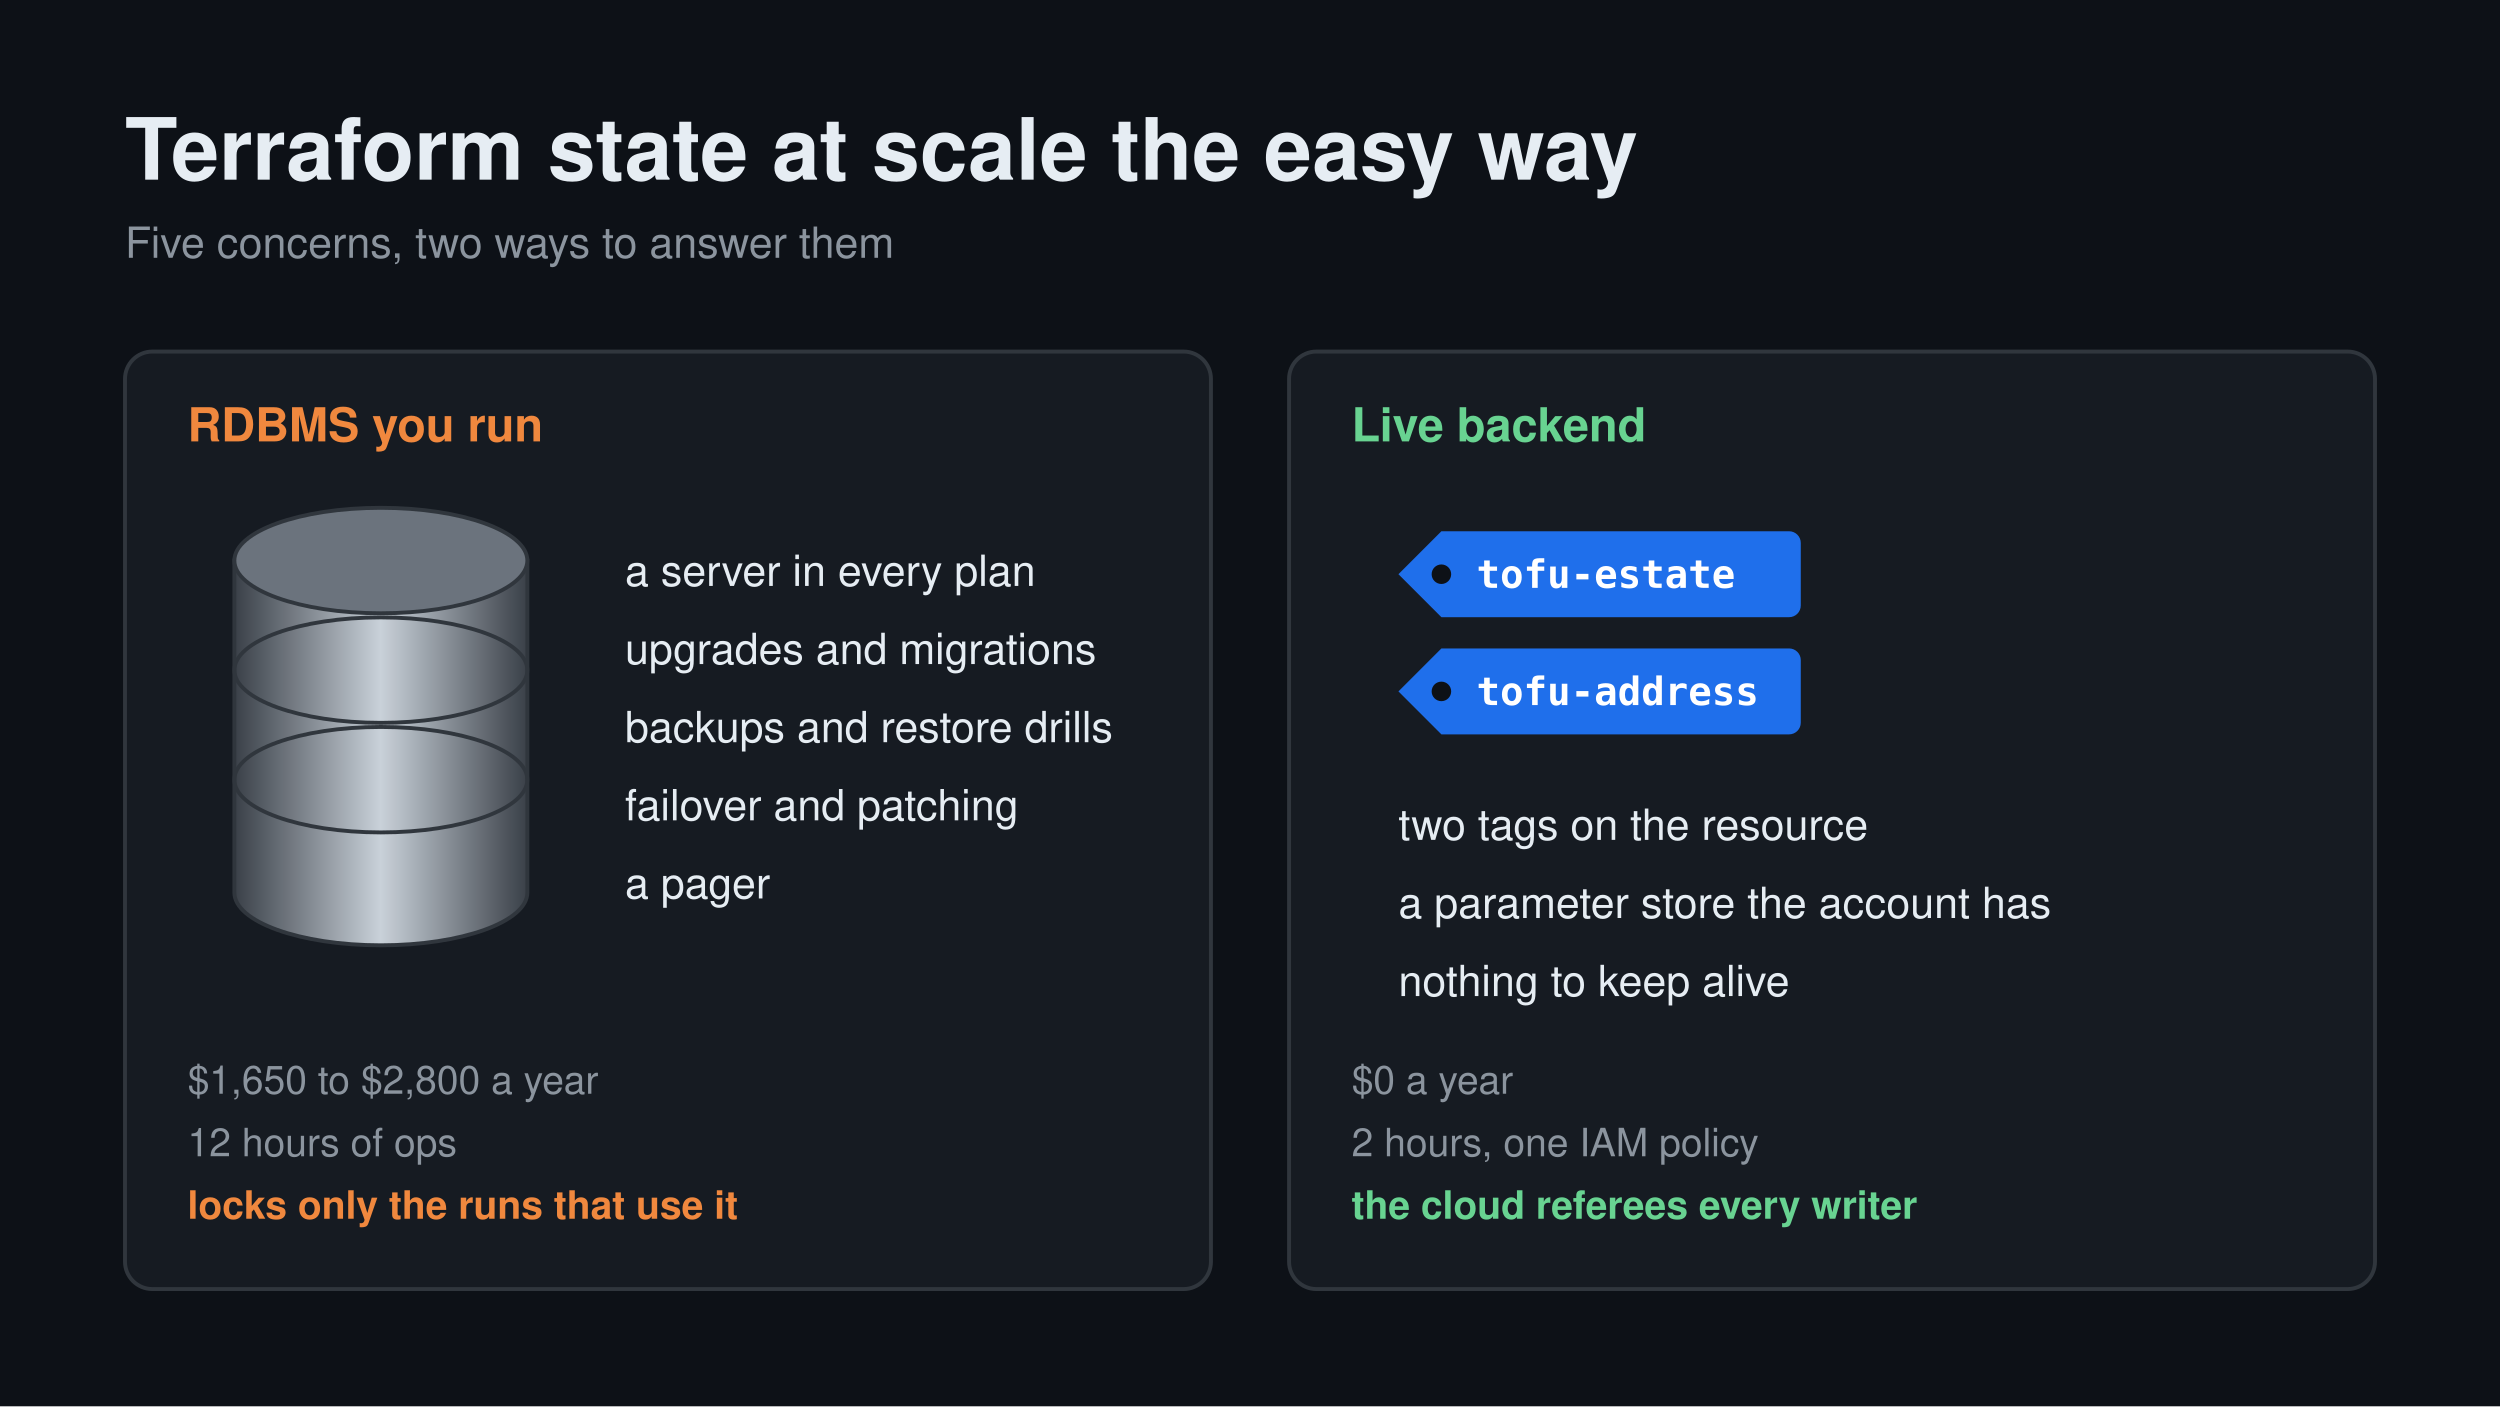
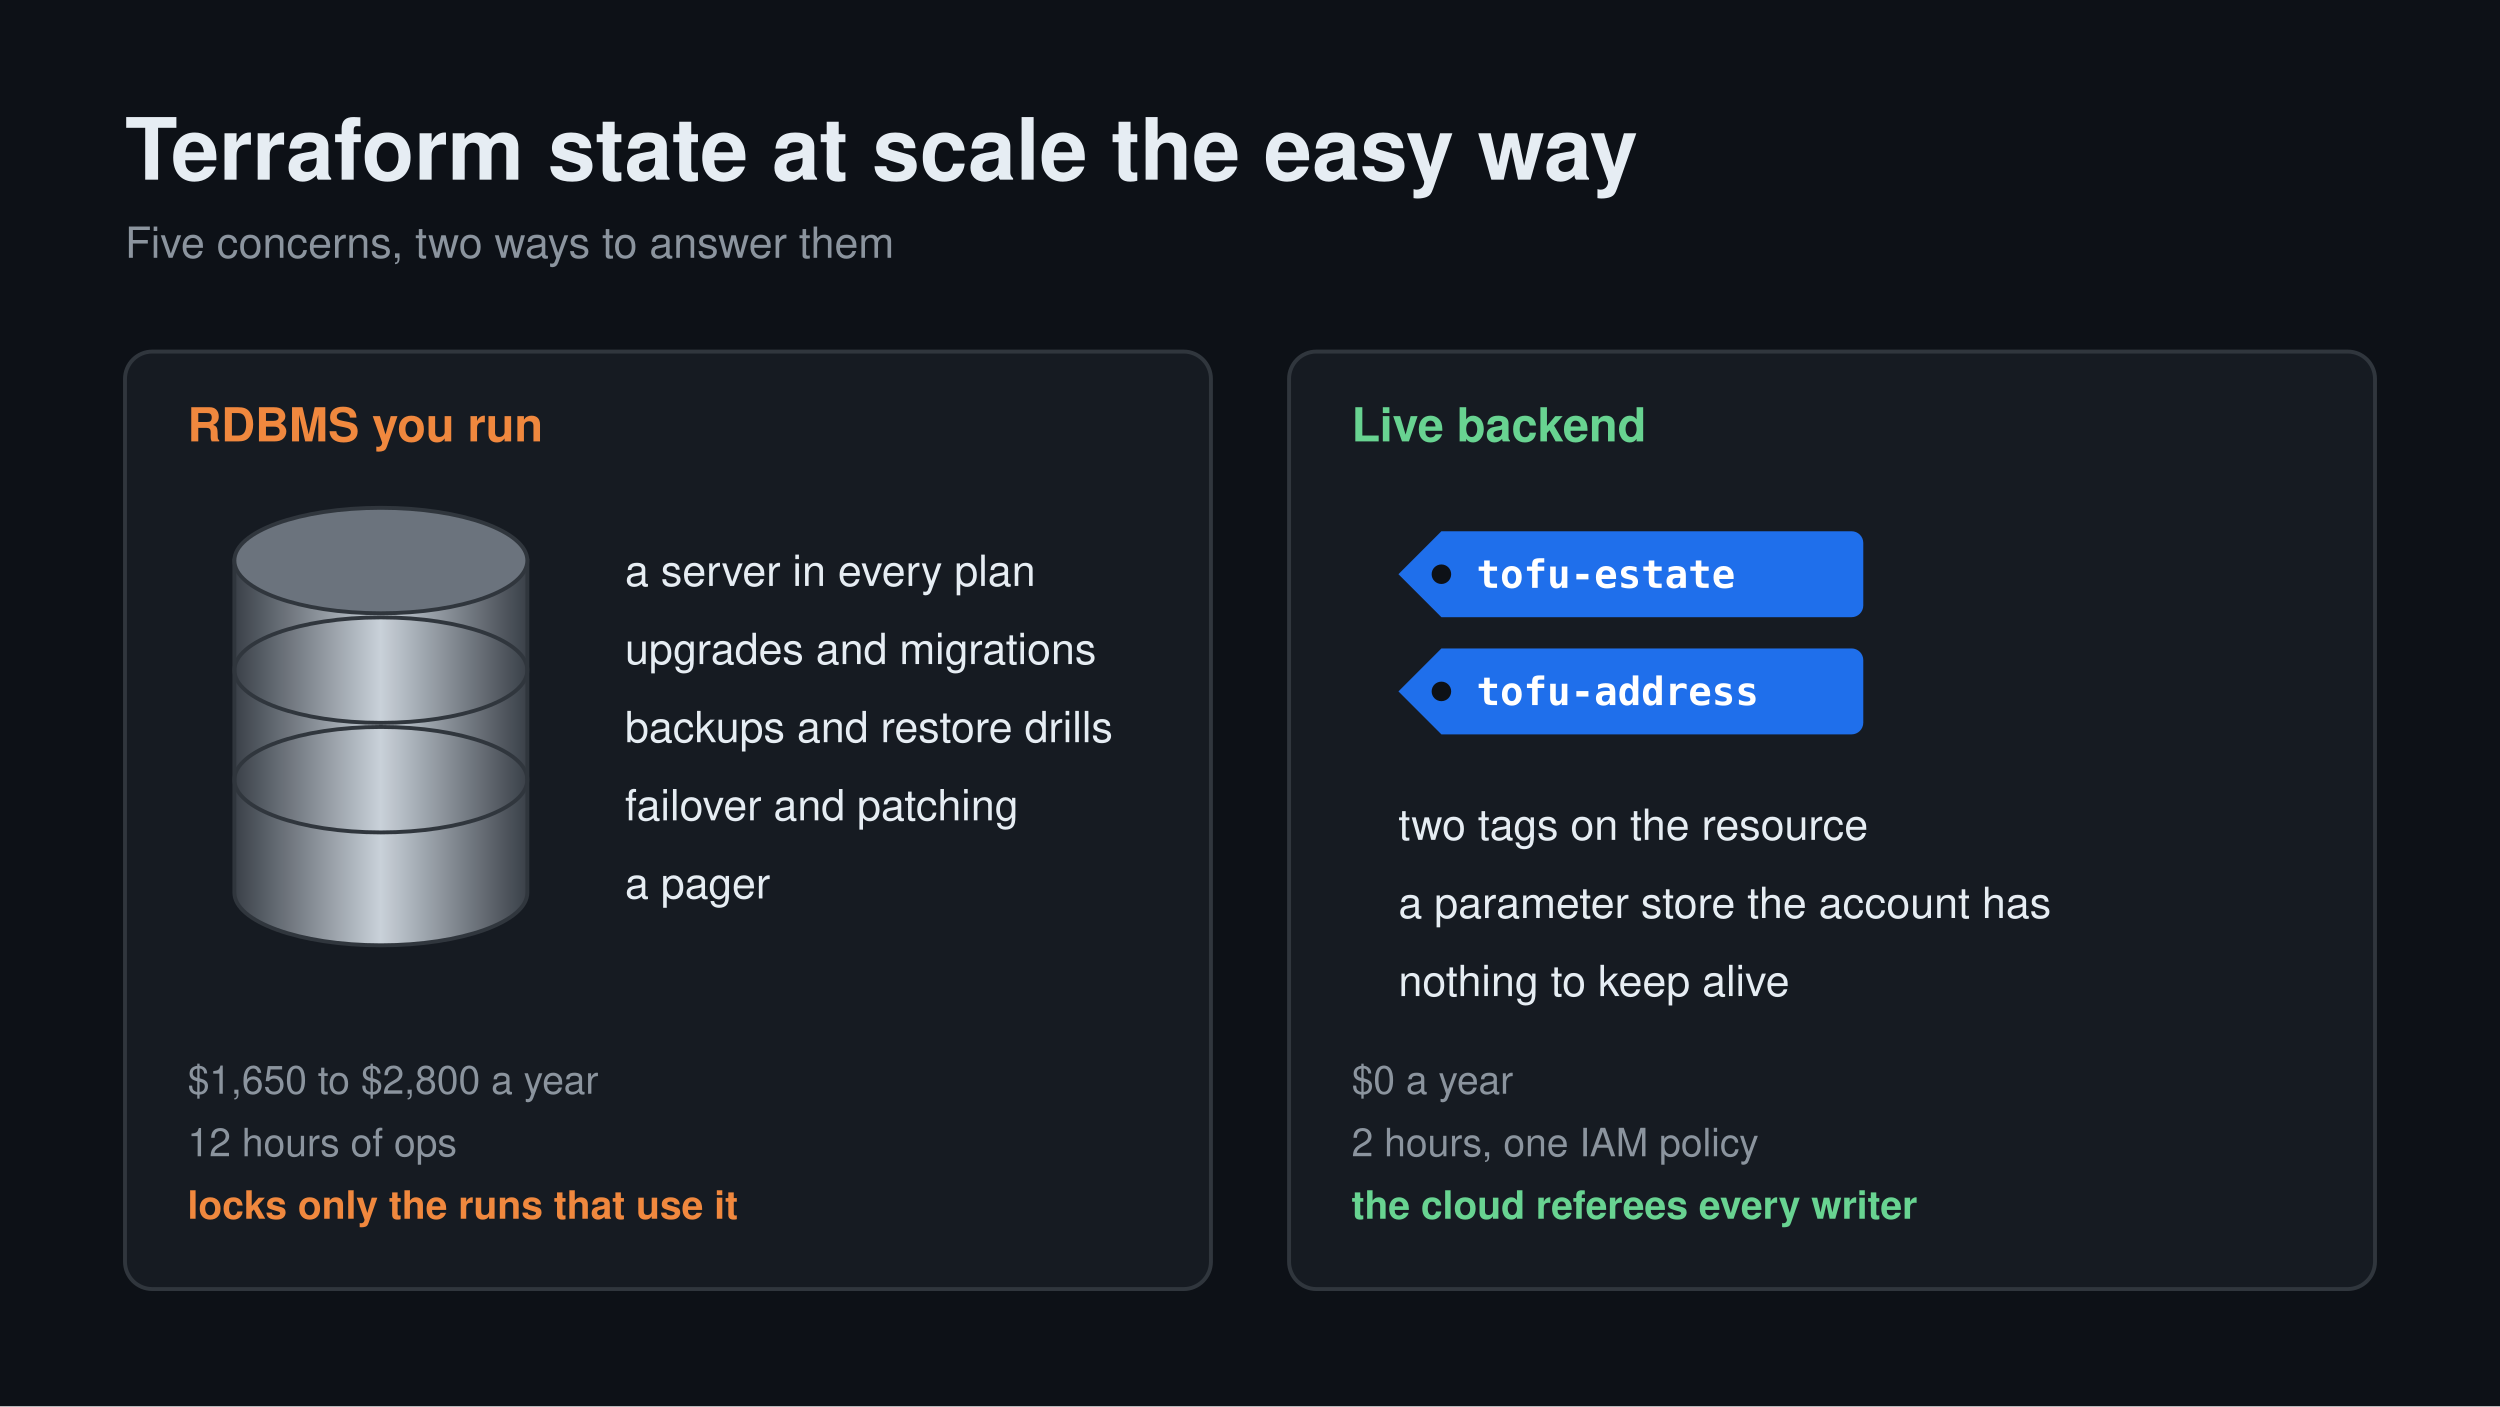
<svg xmlns="http://www.w3.org/2000/svg" viewBox="0 0 1280 720" font-family="-apple-system, Segoe UI, Helvetica, Arial, sans-serif">
  <rect width="1280" height="720" fill="#0d1117" />
  <text x="64" y="92" font-size="44" font-weight="700" fill="#e6edf3">Terraform state at scale the easy way</text>
  <text x="64" y="132" font-size="22" fill="#8b949e">Five concerns, two ways to answer them</text>
  <rect x="64" y="180" width="556" height="480" rx="14" fill="#161b22" stroke="#30363d" stroke-width="2" />
  <text x="96" y="226" font-size="24" font-weight="700" fill="#f0883e">RDBMS you run</text>
  <defs>
    <linearGradient id="cyl" x1="0" x2="1">
      <stop offset="0" stop-color="#3a4048" />
      <stop offset="0.5" stop-color="#c9d1d9" />
      <stop offset="1" stop-color="#3a4048" />
    </linearGradient>
  </defs>
  <path d="M120 287.0 v170 a75.0 27.0 0 0 0 150 0 v-170 z" fill="url(#cyl)" stroke="#30363d" stroke-width="2" />
  <ellipse cx="195.0" cy="287.0" rx="75.0" ry="27.0" fill="#6b737d" stroke="#30363d" stroke-width="2" />
  <ellipse cx="195.0" cy="343.1" rx="75.0" ry="27.0" fill="none" stroke="#30363d" stroke-width="2" />
  <ellipse cx="195.0" cy="399.2" rx="75.0" ry="27.0" fill="none" stroke="#30363d" stroke-width="2" />
  <text x="320" y="300" font-size="22" fill="#e6edf3">a server in every plan</text>
  <text x="320" y="340" font-size="22" fill="#e6edf3">upgrades and migrations</text>
  <text x="320" y="380" font-size="22" fill="#e6edf3">backups and restore drills</text>
  <text x="320" y="420" font-size="22" fill="#e6edf3">failover and patching</text>
  <text x="320" y="460" font-size="22" fill="#e6edf3">a pager</text>
  <text x="96" y="560" font-size="20" fill="#8b949e">$1,650 to $2,800 a year</text>
  <text x="96" y="592" font-size="20" fill="#8b949e">12 hours of ops</text>
  <text x="96" y="624" font-size="20" font-weight="700" fill="#f0883e">locks only the runs that use it</text>
  <rect x="660" y="180" width="556" height="480" rx="14" fill="#161b22" stroke="#30363d" stroke-width="2" />
  <text x="692" y="226" font-size="24" font-weight="700" fill="#68d391">Live backend</text>
-   <path d="M716 294 l22 -22 h178 a6 6 0 0 1 6 6 v32 a6 6 0 0 1 -6 6 h-178 z" fill="#1f6feb" />
+   <path d="M716 294 l22 -22 h210 a6 6 0 0 1 6 6 v32 a6 6 0 0 1 -6 6 h-210 z" fill="#1f6feb" />
  <circle cx="738" cy="294" r="5" fill="#0d1117" />
  <text x="756" y="301" font-size="20" font-weight="700" fill="#ffffff" font-family="ui-monospace, SFMono-Regular, Menlo, monospace">tofu-estate</text>
-   <path d="M716 354 l22 -22 h178 a6 6 0 0 1 6 6 v32 a6 6 0 0 1 -6 6 h-178 z" fill="#1f6feb" />
+   <path d="M716 354 l22 -22 h210 a6 6 0 0 1 6 6 v32 a6 6 0 0 1 -6 6 h-210 z" fill="#1f6feb" />
  <circle cx="738" cy="354" r="5" fill="#0d1117" />
  <text x="756" y="361" font-size="20" font-weight="700" fill="#ffffff" font-family="ui-monospace, SFMono-Regular, Menlo, monospace">tofu-address</text>
  <text x="716" y="430" font-size="22" fill="#e6edf3">two tags on the resource</text>
  <text x="716" y="470" font-size="22" fill="#e6edf3">a parameter store the account has</text>
  <text x="716" y="510" font-size="22" fill="#e6edf3">nothing to keep alive</text>
  <text x="692" y="560" font-size="20" fill="#8b949e">$0 a year</text>
  <text x="692" y="592" font-size="20" fill="#8b949e">2 hours, one IAM policy</text>
  <text x="692" y="624" font-size="20" font-weight="700" fill="#68d391">the cloud referees every writer</text>
</svg>
